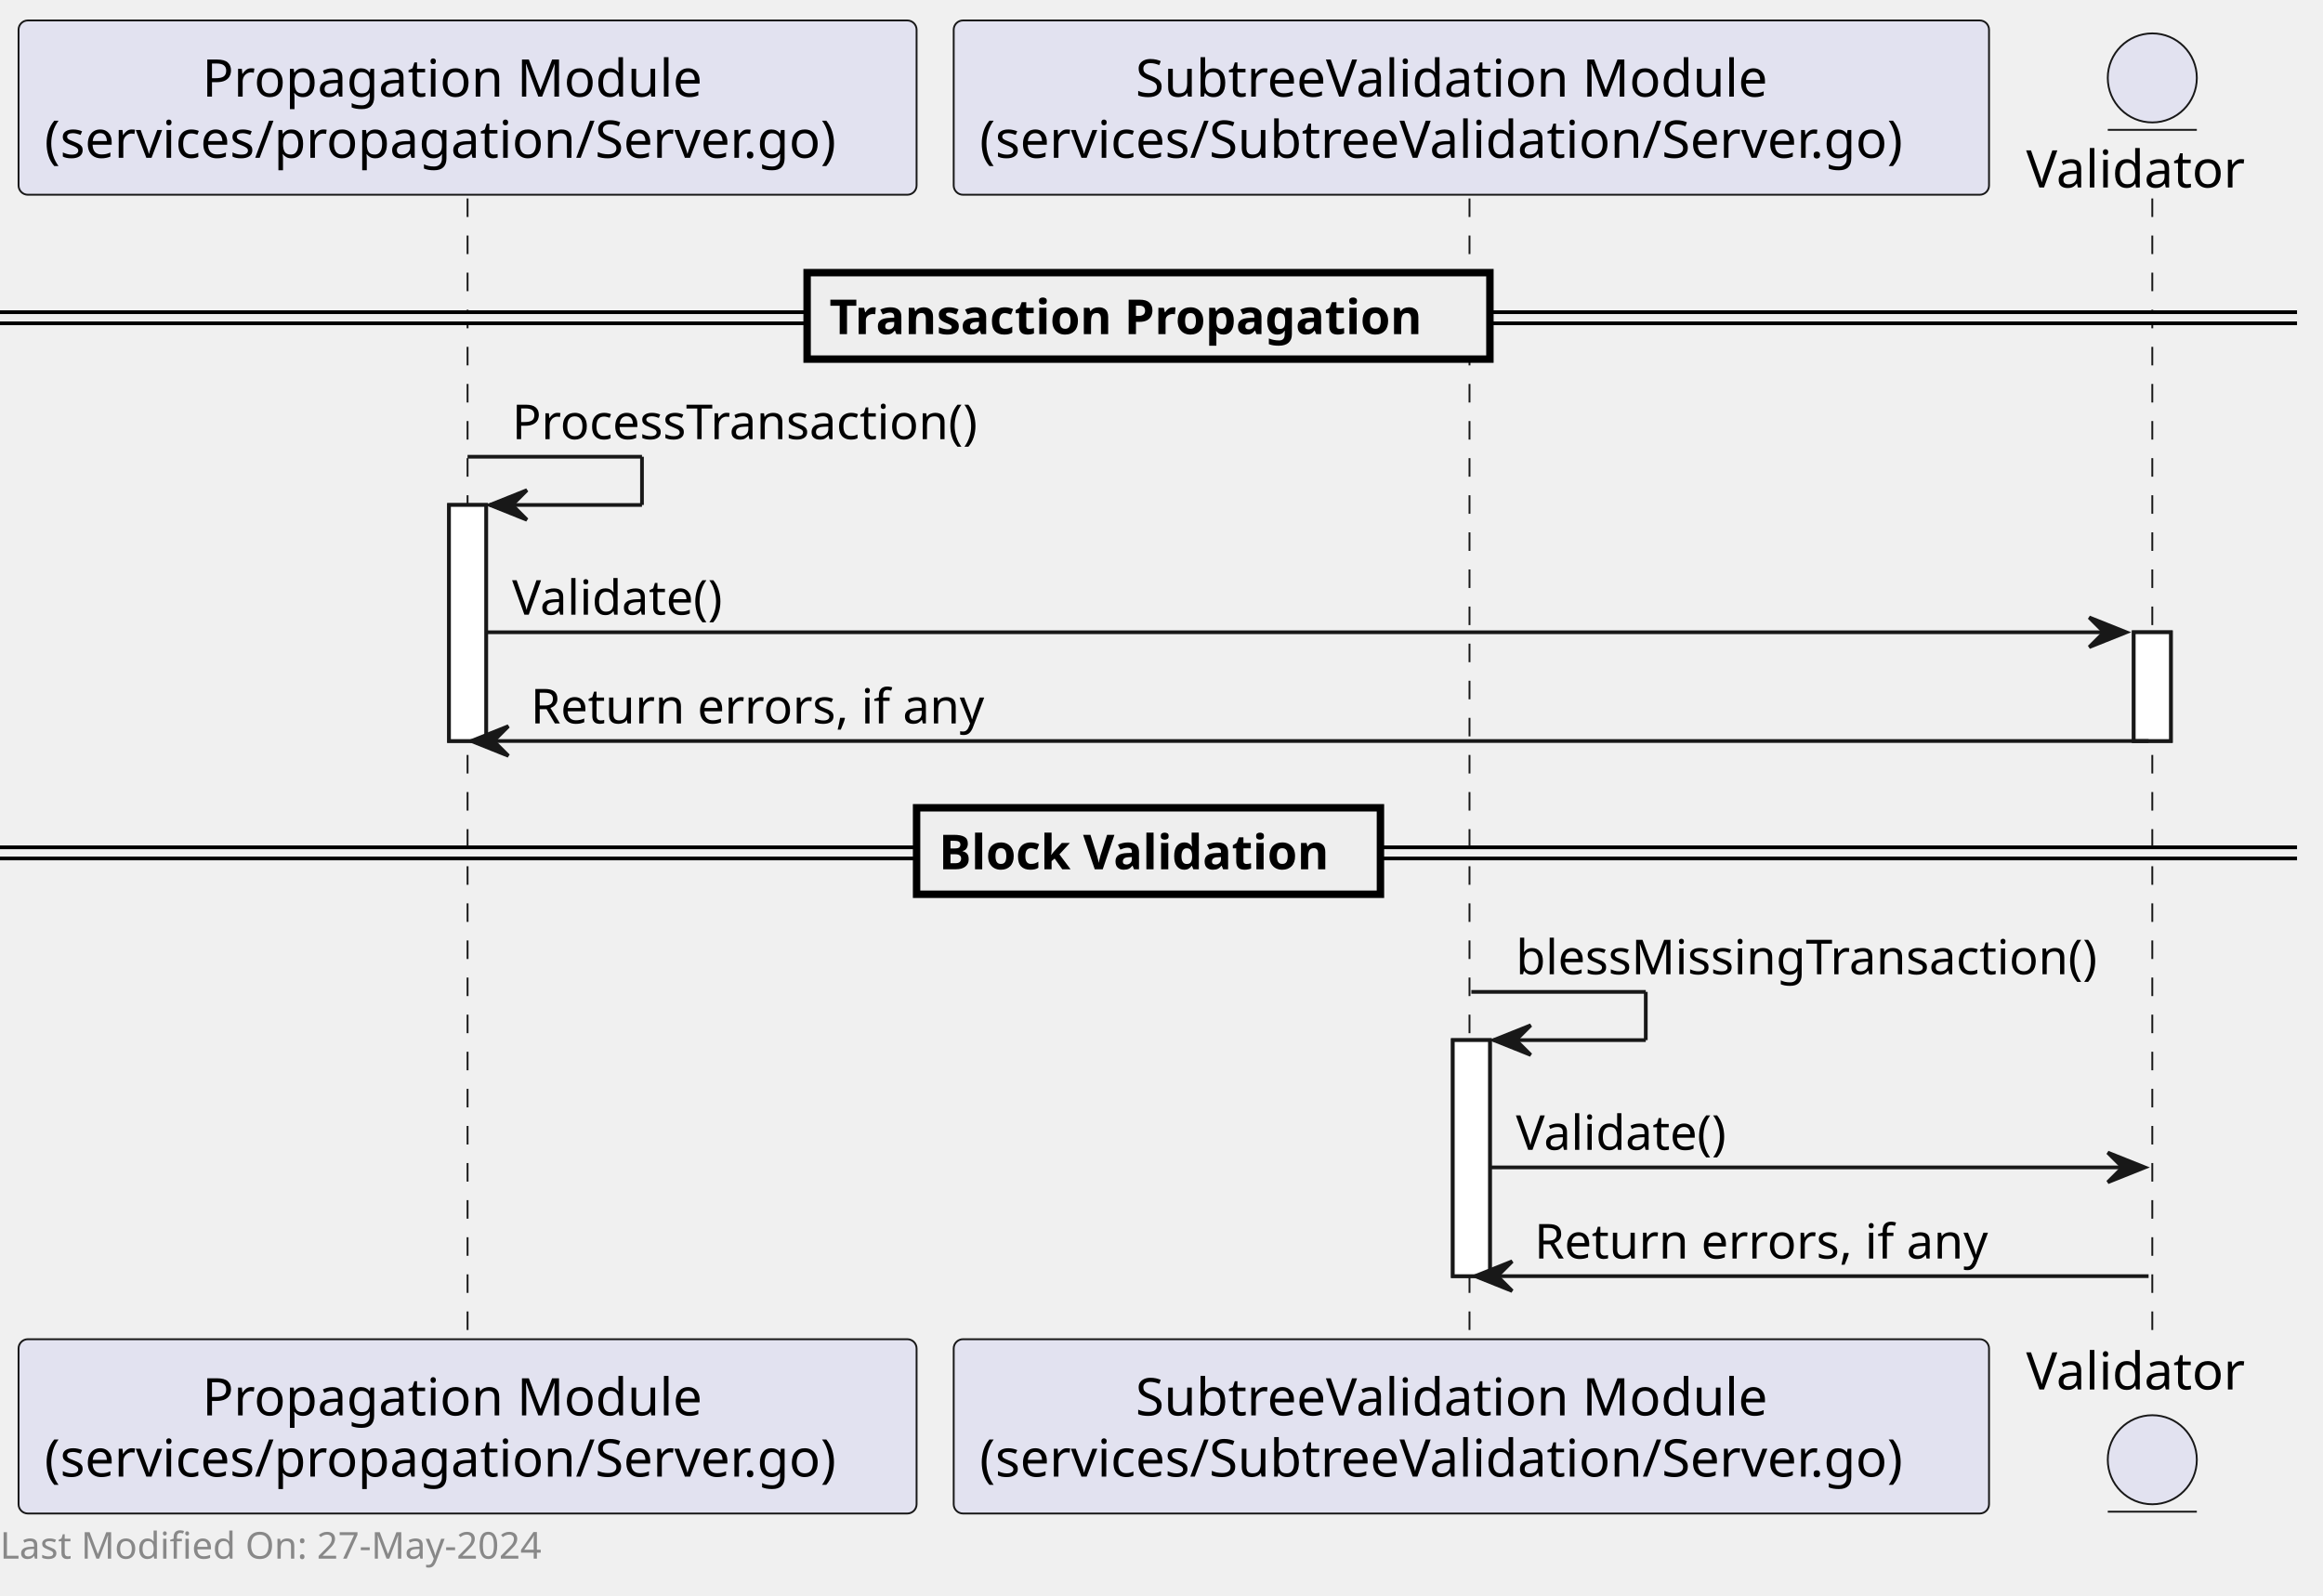
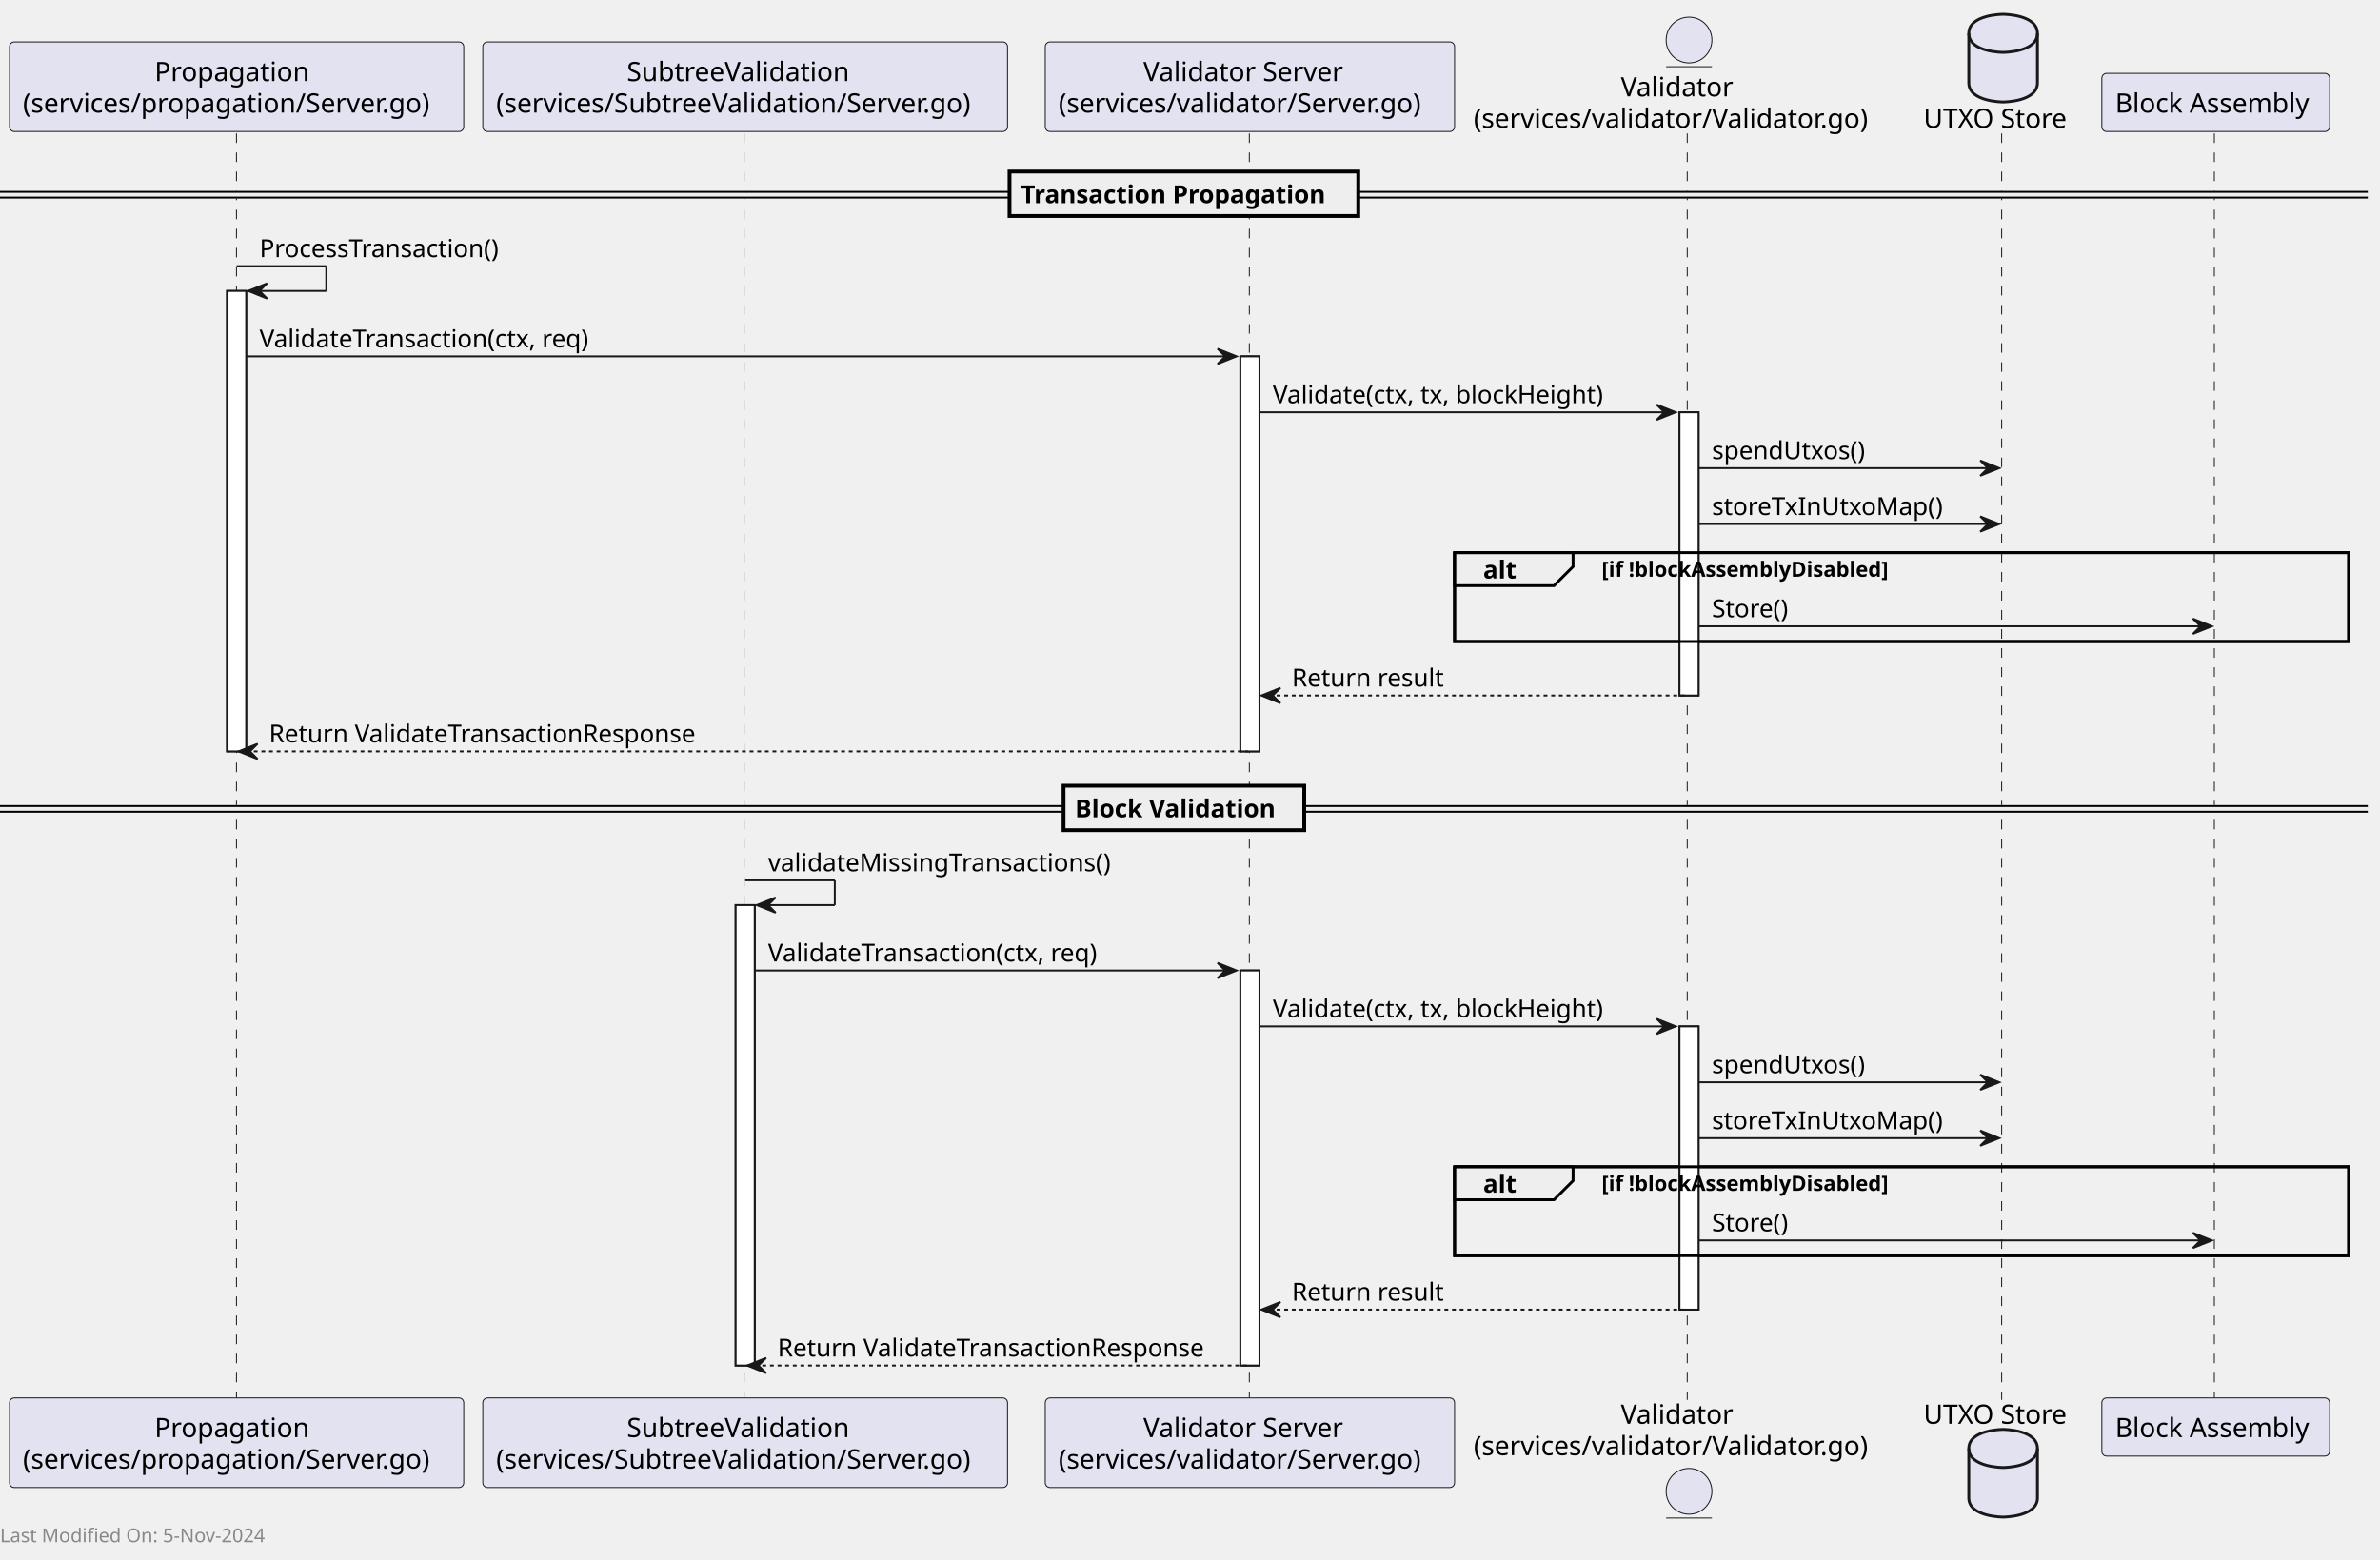
- <svg xmlns="http://www.w3.org/2000/svg" contentStyleType="text/css" height="430px" preserveAspectRatio="none" style="width:626px;height:430px;background:#FFFFFF;" version="1.1" viewBox="0 0 626 430" width="626px" zoomAndPan="magnify">
+ <svg xmlns="http://www.w3.org/2000/svg" contentStyleType="text/css" height="818px" preserveAspectRatio="none" style="width:1248px;height:818px;background:#FFFFFF;" version="1.1" viewBox="0 0 1248 818" width="1248px" zoomAndPan="magnify">
  <defs />
  <g>
-     <rect fill="#FFFFFF" height="63.621" style="stroke:#181818;stroke-width:1.0;" width="10" x="121" y="136.109" />
-     <rect fill="#FFFFFF" height="63.621" style="stroke:#181818;stroke-width:1.0;" width="10" x="391.5" y="280.352" />
-     <rect fill="#FFFFFF" height="29.311" style="stroke:#181818;stroke-width:1.0;" width="10" x="575" y="170.42" />
-     <line style="stroke:#181818;stroke-width:0.5;stroke-dasharray:5.0,5.0;" x1="126" x2="126" y1="53.488" y2="361.973" />
-     <line style="stroke:#181818;stroke-width:0.5;stroke-dasharray:5.0,5.0;" x1="396" x2="396" y1="53.488" y2="361.973" />
-     <line style="stroke:#181818;stroke-width:0.5;stroke-dasharray:5.0,5.0;" x1="580" x2="580" y1="53.488" y2="361.973" />
-     <rect fill="#E2E2F0" height="46.977" rx="2.5" ry="2.5" style="stroke:#181818;stroke-width:0.5;" width="242" x="5" y="5.512" />
-     <text fill="#000000" font-family="sans-serif" font-size="14" lengthAdjust="spacing" textLength="139" x="54.5" y="26.047">Propagation Module</text>
-     <text fill="#000000" font-family="sans-serif" font-size="14" lengthAdjust="spacing" textLength="228" x="12" y="42.535">(services/propagation/Server.go)</text>
-     <rect fill="#E2E2F0" height="46.977" rx="2.5" ry="2.5" style="stroke:#181818;stroke-width:0.5;" width="242" x="5" y="360.973" />
-     <text fill="#000000" font-family="sans-serif" font-size="14" lengthAdjust="spacing" textLength="139" x="54.5" y="381.508">Propagation Module</text>
-     <text fill="#000000" font-family="sans-serif" font-size="14" lengthAdjust="spacing" textLength="228" x="12" y="397.996">(services/propagation/Server.go)</text>
-     <rect fill="#E2E2F0" height="46.977" rx="2.5" ry="2.5" style="stroke:#181818;stroke-width:0.5;" width="279" x="257" y="5.512" />
-     <text fill="#000000" font-family="sans-serif" font-size="14" lengthAdjust="spacing" textLength="177" x="306" y="26.047">SubtreeValidation Module</text>
-     <text fill="#000000" font-family="sans-serif" font-size="14" lengthAdjust="spacing" textLength="265" x="264" y="42.535">(services/SubtreeValidation/Server.go)</text>
-     <rect fill="#E2E2F0" height="46.977" rx="2.5" ry="2.5" style="stroke:#181818;stroke-width:0.5;" width="279" x="257" y="360.973" />
-     <text fill="#000000" font-family="sans-serif" font-size="14" lengthAdjust="spacing" textLength="177" x="306" y="381.508">SubtreeValidation Module</text>
-     <text fill="#000000" font-family="sans-serif" font-size="14" lengthAdjust="spacing" textLength="265" x="264" y="397.996">(services/SubtreeValidation/Server.go)</text>
-     <text fill="#000000" font-family="sans-serif" font-size="14" lengthAdjust="spacing" textLength="62" x="546" y="50.535">Validator</text>
-     <ellipse cx="580" cy="21" fill="#E2E2F0" rx="12" ry="12" style="stroke:#181818;stroke-width:0.5;" />
-     <line style="stroke:#181818;stroke-width:0.5;" x1="568" x2="592" y1="35" y2="35" />
-     <text fill="#000000" font-family="sans-serif" font-size="14" lengthAdjust="spacing" textLength="62" x="546" y="374.508">Validator</text>
-     <ellipse cx="580" cy="393.461" fill="#E2E2F0" rx="12" ry="12" style="stroke:#181818;stroke-width:0.5;" />
-     <line style="stroke:#181818;stroke-width:0.5;" x1="568" x2="592" y1="407.461" y2="407.461" />
-     <rect fill="#FFFFFF" height="63.621" style="stroke:#181818;stroke-width:1.0;" width="10" x="121" y="136.109" />
-     <rect fill="#FFFFFF" height="63.621" style="stroke:#181818;stroke-width:1.0;" width="10" x="391.5" y="280.352" />
-     <rect fill="#FFFFFF" height="29.311" style="stroke:#181818;stroke-width:1.0;" width="10" x="575" y="170.42" />
-     <rect fill="#EEEEEE" height="3" style="stroke:#EEEEEE;stroke-width:1.0;" width="619" x="0" y="84.144" />
-     <line style="stroke:#000000;stroke-width:1.0;" x1="0" x2="619" y1="84.144" y2="84.144" />
-     <line style="stroke:#000000;stroke-width:1.0;" x1="0" x2="619" y1="87.144" y2="87.144" />
-     <rect fill="#EEEEEE" height="23.311" style="stroke:#000000;stroke-width:2.0;" width="184" x="217.5" y="73.488" />
-     <text fill="#000000" font-family="sans-serif" font-size="13" font-weight="bold" lengthAdjust="spacing" textLength="166" x="223.5" y="90.057">Transaction Propagation</text>
-     <line style="stroke:#181818;stroke-width:1.0;" x1="126" x2="173" y1="123.109" y2="123.109" />
-     <line style="stroke:#181818;stroke-width:1.0;" x1="173" x2="173" y1="123.109" y2="136.109" />
-     <line style="stroke:#181818;stroke-width:1.0;" x1="132" x2="173" y1="136.109" y2="136.109" />
-     <polygon fill="#181818" points="142,132.109,132,136.109,142,140.109,138,136.109" style="stroke:#181818;stroke-width:1.0;" />
-     <text fill="#000000" font-family="sans-serif" font-size="13" lengthAdjust="spacing" textLength="130" x="138" y="118.367">ProcessTransaction()</text>
-     <polygon fill="#181818" points="563,166.42,573,170.42,563,174.42,567,170.42" style="stroke:#181818;stroke-width:1.0;" />
-     <line style="stroke:#181818;stroke-width:1.0;" x1="131" x2="569" y1="170.42" y2="170.42" />
-     <text fill="#000000" font-family="sans-serif" font-size="13" lengthAdjust="spacing" textLength="58" x="138" y="165.678">Validate()</text>
-     <polygon fill="#181818" points="137,195.731,127,199.731,137,203.731,133,199.731" style="stroke:#181818;stroke-width:1.0;" />
-     <line style="stroke:#181818;stroke-width:1.0;" x1="131" x2="579" y1="199.731" y2="199.731" />
-     <text fill="#000000" font-family="sans-serif" font-size="13" lengthAdjust="spacing" textLength="125" x="143" y="194.988">Return errors, if any</text>
-     <rect fill="#EEEEEE" height="3" style="stroke:#EEEEEE;stroke-width:1.0;" width="619" x="0" y="228.386" />
-     <line style="stroke:#000000;stroke-width:1.0;" x1="0" x2="619" y1="228.386" y2="228.386" />
-     <line style="stroke:#000000;stroke-width:1.0;" x1="0" x2="619" y1="231.386" y2="231.386" />
-     <rect fill="#EEEEEE" height="23.311" style="stroke:#000000;stroke-width:2.0;" width="125" x="247" y="217.731" />
-     <text fill="#000000" font-family="sans-serif" font-size="13" font-weight="bold" lengthAdjust="spacing" textLength="107" x="253" y="234.299">Block Validation</text>
-     <line style="stroke:#181818;stroke-width:1.0;" x1="396.5" x2="443.5" y1="267.352" y2="267.352" />
-     <line style="stroke:#181818;stroke-width:1.0;" x1="443.5" x2="443.5" y1="267.352" y2="280.352" />
-     <line style="stroke:#181818;stroke-width:1.0;" x1="402.5" x2="443.5" y1="280.352" y2="280.352" />
-     <polygon fill="#181818" points="412.5,276.352,402.5,280.352,412.5,284.352,408.5,280.352" style="stroke:#181818;stroke-width:1.0;" />
-     <text fill="#000000" font-family="sans-serif" font-size="13" lengthAdjust="spacing" textLength="164" x="408.5" y="262.609">blessMissingTransaction()</text>
-     <polygon fill="#181818" points="568,310.662,578,314.662,568,318.662,572,314.662" style="stroke:#181818;stroke-width:1.0;" />
-     <line style="stroke:#181818;stroke-width:1.0;" x1="401.5" x2="574" y1="314.662" y2="314.662" />
-     <text fill="#000000" font-family="sans-serif" font-size="13" lengthAdjust="spacing" textLength="58" x="408.5" y="309.92">Validate()</text>
-     <polygon fill="#181818" points="407.5,339.973,397.5,343.973,407.5,347.973,403.5,343.973" style="stroke:#181818;stroke-width:1.0;" />
-     <line style="stroke:#181818;stroke-width:1.0;" x1="401.5" x2="579" y1="343.973" y2="343.973" />
-     <text fill="#000000" font-family="sans-serif" font-size="13" lengthAdjust="spacing" textLength="125" x="413.5" y="339.231">Return errors, if any</text>
-     <text fill="#888888" font-family="sans-serif" font-size="10" lengthAdjust="spacing" textLength="157" x="0" y="420.129">Last Modified On: 27-May-2024</text>
+     <rect fill="#FFFFFF" height="241.484" style="stroke:#181818;stroke-width:1.0;" width="10" x="119.085" y="152.598" />
+     <rect fill="#FFFFFF" height="241.484" style="stroke:#181818;stroke-width:1.0;" width="10" x="385.748" y="474.703" />
+     <rect fill="#FFFFFF" height="207.174" style="stroke:#181818;stroke-width:1.0;" width="10" x="650.421" y="186.908" />
+     <rect fill="#FFFFFF" height="207.174" style="stroke:#181818;stroke-width:1.0;" width="10" x="650.421" y="509.014" />
+     <rect fill="#FFFFFF" height="148.553" style="stroke:#181818;stroke-width:1.0;" width="10" x="880.678" y="216.219" />
+     <rect fill="#FFFFFF" height="148.553" style="stroke:#181818;stroke-width:1.0;" width="10" x="880.678" y="538.324" />
+     <rect fill="none" height="46.621" style="stroke:#000000;stroke-width:1.5;" width="468.862" x="762.739" y="289.84" />
+     <rect fill="none" height="46.621" style="stroke:#000000;stroke-width:1.5;" width="468.862" x="762.739" y="611.945" />
+     <line style="stroke:#181818;stroke-width:0.5;stroke-dasharray:5.0,5.0;" x1="124" x2="124" y1="69.977" y2="734.188" />
+     <line style="stroke:#181818;stroke-width:0.5;stroke-dasharray:5.0,5.0;" x1="390.171" x2="390.171" y1="69.977" y2="734.188" />
+     <line style="stroke:#181818;stroke-width:0.5;stroke-dasharray:5.0,5.0;" x1="655.104" x2="655.104" y1="69.977" y2="734.188" />
+     <line style="stroke:#181818;stroke-width:0.5;stroke-dasharray:5.0,5.0;" x1="884.739" x2="884.739" y1="69.977" y2="734.188" />
+     <line style="stroke:#181818;stroke-width:0.5;stroke-dasharray:5.0,5.0;" x1="1049.617" x2="1049.617" y1="69.977" y2="734.188" />
+     <line style="stroke:#181818;stroke-width:0.5;stroke-dasharray:5.0,5.0;" x1="1161.143" x2="1161.143" y1="69.977" y2="734.188" />
+     <rect fill="#E2E2F0" height="46.977" rx="2.5" ry="2.5" style="stroke:#181818;stroke-width:0.5;" width="238.171" x="5" y="22" />
+     <text fill="#000000" font-family="sans-serif" font-size="14" lengthAdjust="spacing" textLength="81.642" x="81.05" y="42.535">Propagation</text>
+     <text fill="#000000" font-family="sans-serif" font-size="14" lengthAdjust="spacing" textLength="224.171" x="12" y="59.023">(services/propagation/Server.go)</text>
+     <rect fill="#E2E2F0" height="46.977" rx="2.5" ry="2.5" style="stroke:#181818;stroke-width:0.5;" width="238.171" x="5" y="733.188" />
+     <text fill="#000000" font-family="sans-serif" font-size="14" lengthAdjust="spacing" textLength="81.642" x="81.05" y="753.723">Propagation</text>
+     <text fill="#000000" font-family="sans-serif" font-size="14" lengthAdjust="spacing" textLength="224.171" x="12" y="770.211">(services/propagation/Server.go)</text>
+     <rect fill="#E2E2F0" height="46.977" rx="2.5" ry="2.5" style="stroke:#181818;stroke-width:0.5;" width="275.153" x="253.171" y="22" />
+     <text fill="#000000" font-family="sans-serif" font-size="14" lengthAdjust="spacing" textLength="119.697" x="328.684" y="42.535">SubtreeValidation</text>
+     <text fill="#000000" font-family="sans-serif" font-size="14" lengthAdjust="spacing" textLength="261.153" x="260.171" y="59.023">(services/SubtreeValidation/Server.go)</text>
+     <rect fill="#E2E2F0" height="46.977" rx="2.5" ry="2.5" style="stroke:#181818;stroke-width:0.5;" width="275.153" x="253.171" y="733.188" />
+     <text fill="#000000" font-family="sans-serif" font-size="14" lengthAdjust="spacing" textLength="119.697" x="328.684" y="753.723">SubtreeValidation</text>
+     <text fill="#000000" font-family="sans-serif" font-size="14" lengthAdjust="spacing" textLength="261.153" x="260.171" y="770.211">(services/SubtreeValidation/Server.go)</text>
+     <rect fill="#E2E2F0" height="46.977" rx="2.5" ry="2.5" style="stroke:#181818;stroke-width:0.5;" width="214.635" x="548.104" y="22" />
+     <text fill="#000000" font-family="sans-serif" font-size="14" lengthAdjust="spacing" textLength="107.358" x="599.527" y="42.535">Validator Server</text>
+     <text fill="#000000" font-family="sans-serif" font-size="14" lengthAdjust="spacing" textLength="200.635" x="555.104" y="59.023">(services/validator/Server.go)</text>
+     <rect fill="#E2E2F0" height="46.977" rx="2.5" ry="2.5" style="stroke:#181818;stroke-width:0.5;" width="214.635" x="548.104" y="733.188" />
+     <text fill="#000000" font-family="sans-serif" font-size="14" lengthAdjust="spacing" textLength="107.358" x="599.527" y="753.723">Validator Server</text>
+     <text fill="#000000" font-family="sans-serif" font-size="14" lengthAdjust="spacing" textLength="200.635" x="555.104" y="770.211">(services/validator/Server.go)</text>
+     <text fill="#000000" font-family="sans-serif" font-size="14" lengthAdjust="spacing" textLength="61.086" x="849.92" y="50.535">Validator</text>
+     <text fill="#000000" font-family="sans-serif" font-size="14" lengthAdjust="spacing" textLength="219.878" x="772.739" y="67.023">(services/validator/Validator.go)</text>
+     <ellipse cx="885.678" cy="21" fill="#E2E2F0" rx="12" ry="12" style="stroke:#181818;stroke-width:0.5;" />
+     <line style="stroke:#181818;stroke-width:0.5;" x1="873.678" x2="897.678" y1="35" y2="35" />
+     <text fill="#000000" font-family="sans-serif" font-size="14" lengthAdjust="spacing" textLength="61.086" x="849.92" y="746.723">Validator</text>
+     <text fill="#000000" font-family="sans-serif" font-size="14" lengthAdjust="spacing" textLength="219.878" x="772.739" y="763.211">(services/validator/Validator.go)</text>
+     <ellipse cx="885.678" cy="782.164" fill="#E2E2F0" rx="12" ry="12" style="stroke:#181818;stroke-width:0.5;" />
+     <line style="stroke:#181818;stroke-width:0.5;" x1="873.678" x2="897.678" y1="796.164" y2="796.164" />
+     <text fill="#000000" font-family="sans-serif" font-size="14" lengthAdjust="spacing" textLength="77.526" x="1008.617" y="67.023">UTXO Store</text>
+     <path d="M1032.38,17.488 C1032.38,7.488 1050.38,7.488 1050.38,7.488 C1050.38,7.488 1068.38,7.488 1068.38,17.488 L1068.38,43.488 C1068.38,53.488 1050.38,53.488 1050.38,53.488 C1050.38,53.488 1032.38,53.488 1032.38,43.488 L1032.38,17.488 " fill="#E2E2F0" style="stroke:#181818;stroke-width:1.5;" />
+     <path d="M1032.38,17.488 C1032.38,27.488 1050.38,27.488 1050.38,27.488 C1050.38,27.488 1068.38,27.488 1068.38,17.488 " fill="none" style="stroke:#181818;stroke-width:1.5;" />
+     <text fill="#000000" font-family="sans-serif" font-size="14" lengthAdjust="spacing" textLength="77.526" x="1008.617" y="746.723">UTXO Store</text>
+     <path d="M1032.38,759.676 C1032.38,749.676 1050.38,749.676 1050.38,749.676 C1050.38,749.676 1068.38,749.676 1068.38,759.676 L1068.38,785.676 C1068.38,795.676 1050.38,795.676 1050.38,795.676 C1050.38,795.676 1032.38,795.676 1032.38,785.676 L1032.38,759.676 " fill="#E2E2F0" style="stroke:#181818;stroke-width:1.5;" />
+     <path d="M1032.38,759.676 C1032.38,769.676 1050.38,769.676 1050.38,769.676 C1050.38,769.676 1068.38,769.676 1068.38,759.676 " fill="none" style="stroke:#181818;stroke-width:1.5;" />
+     <rect fill="#E2E2F0" height="30.488" rx="2.5" ry="2.5" style="stroke:#181818;stroke-width:0.5;" width="119.458" x="1102.143" y="38.488" />
+     <text fill="#000000" font-family="sans-serif" font-size="14" lengthAdjust="spacing" textLength="105.458" x="1109.143" y="59.023">Block Assembly</text>
+     <rect fill="#E2E2F0" height="30.488" rx="2.5" ry="2.5" style="stroke:#181818;stroke-width:0.5;" width="119.458" x="1102.143" y="733.188" />
+     <text fill="#000000" font-family="sans-serif" font-size="14" lengthAdjust="spacing" textLength="105.458" x="1109.143" y="753.723">Block Assembly</text>
+     <rect fill="#FFFFFF" height="241.484" style="stroke:#181818;stroke-width:1.0;" width="10" x="119.085" y="152.598" />
+     <rect fill="#FFFFFF" height="241.484" style="stroke:#181818;stroke-width:1.0;" width="10" x="385.748" y="474.703" />
+     <rect fill="#FFFFFF" height="207.174" style="stroke:#181818;stroke-width:1.0;" width="10" x="650.421" y="186.908" />
+     <rect fill="#FFFFFF" height="207.174" style="stroke:#181818;stroke-width:1.0;" width="10" x="650.421" y="509.014" />
+     <rect fill="#FFFFFF" height="148.553" style="stroke:#181818;stroke-width:1.0;" width="10" x="880.678" y="216.219" />
+     <rect fill="#FFFFFF" height="148.553" style="stroke:#181818;stroke-width:1.0;" width="10" x="880.678" y="538.324" />
+     <rect fill="#EEEEEE" height="3" style="stroke:#EEEEEE;stroke-width:1.0;" width="1241.601" x="0" y="100.632" />
+     <line style="stroke:#000000;stroke-width:1.0;" x1="0" x2="1241.601" y1="100.632" y2="100.632" />
+     <line style="stroke:#000000;stroke-width:1.0;" x1="0" x2="1241.601" y1="103.632" y2="103.632" />
+     <rect fill="#EEEEEE" height="23.311" style="stroke:#000000;stroke-width:2.0;" width="182.873" x="529.364" y="89.977" />
+     <text fill="#000000" font-family="sans-serif" font-size="13" font-weight="bold" lengthAdjust="spacing" textLength="164.588" x="535.364" y="106.545">Transaction Propagation</text>
+     <line style="stroke:#181818;stroke-width:1.0;" x1="124.085" x2="171.085" y1="139.598" y2="139.598" />
+     <line style="stroke:#181818;stroke-width:1.0;" x1="171.085" x2="171.085" y1="139.598" y2="152.598" />
+     <line style="stroke:#181818;stroke-width:1.0;" x1="130.085" x2="171.085" y1="152.598" y2="152.598" />
+     <polygon fill="#181818" points="140.085,148.598,130.085,152.598,140.085,156.598,136.085,152.598" style="stroke:#181818;stroke-width:1.0;" />
+     <text fill="#000000" font-family="sans-serif" font-size="13" lengthAdjust="spacing" textLength="130.025" x="136.085" y="134.856">ProcessTransaction()</text>
+     <polygon fill="#181818" points="638.421,182.908,648.421,186.908,638.421,190.908,642.421,186.908" style="stroke:#181818;stroke-width:1.0;" />
+     <line style="stroke:#181818;stroke-width:1.0;" x1="129.085" x2="644.421" y1="186.908" y2="186.908" />
+     <text fill="#000000" font-family="sans-serif" font-size="13" lengthAdjust="spacing" textLength="181.505" x="136.085" y="182.166">ValidateTransaction(ctx, req)</text>
+     <polygon fill="#181818" points="868.678,212.219,878.678,216.219,868.678,220.219,872.678,216.219" style="stroke:#181818;stroke-width:1.0;" />
+     <line style="stroke:#181818;stroke-width:1.0;" x1="660.421" x2="874.678" y1="216.219" y2="216.219" />
+     <text fill="#000000" font-family="sans-serif" font-size="13" lengthAdjust="spacing" textLength="183.669" x="667.421" y="211.477">Validate(ctx, tx, blockHeight)</text>
+     <polygon fill="#181818" points="1038.38,241.529,1048.38,245.529,1038.38,249.529,1042.38,245.529" style="stroke:#181818;stroke-width:1.0;" />
+     <line style="stroke:#181818;stroke-width:1.0;" x1="890.678" x2="1044.38" y1="245.529" y2="245.529" />
+     <text fill="#000000" font-family="sans-serif" font-size="13" lengthAdjust="spacing" textLength="83.211" x="897.678" y="240.787">spendUtxos()</text>
+     <polygon fill="#181818" points="1038.38,270.84,1048.38,274.84,1038.38,278.84,1042.38,274.84" style="stroke:#181818;stroke-width:1.0;" />
+     <line style="stroke:#181818;stroke-width:1.0;" x1="890.678" x2="1044.38" y1="274.84" y2="274.84" />
+     <text fill="#000000" font-family="sans-serif" font-size="13" lengthAdjust="spacing" textLength="124.884" x="897.678" y="270.098">storeTxInUtxoMap()</text>
+     <path d="M762.739,289.84 L824.877,289.84 L824.877,297.15 L814.877,307.15 L762.739,307.15 L762.739,289.84 " fill="#EEEEEE" style="stroke:#000000;stroke-width:1.5;" />
+     <rect fill="none" height="46.621" style="stroke:#000000;stroke-width:1.5;" width="468.862" x="762.739" y="289.84" />
+     <text fill="#000000" font-family="sans-serif" font-size="13" font-weight="bold" lengthAdjust="spacing" textLength="17.139" x="777.739" y="303.408">alt</text>
+     <text fill="#000000" font-family="sans-serif" font-size="11" font-weight="bold" lengthAdjust="spacing" textLength="158.587" x="839.877" y="302.475">[if !blockAssemblyDisabled]</text>
+     <polygon fill="#181818" points="1149.872,324.461,1159.872,328.461,1149.872,332.461,1153.872,328.461" style="stroke:#181818;stroke-width:1.0;" />
+     <line style="stroke:#181818;stroke-width:1.0;" x1="890.678" x2="1155.872" y1="328.461" y2="328.461" />
+     <text fill="#000000" font-family="sans-serif" font-size="13" lengthAdjust="spacing" textLength="40.866" x="897.678" y="323.719">Store()</text>
+     <polygon fill="#181818" points="671.421,360.772,661.421,364.772,671.421,368.772,667.421,364.772" style="stroke:#181818;stroke-width:1.0;" />
+     <line style="stroke:#181818;stroke-width:1.0;stroke-dasharray:2.0,2.0;" x1="665.421" x2="884.678" y1="364.772" y2="364.772" />
+     <text fill="#000000" font-family="sans-serif" font-size="13" lengthAdjust="spacing" textLength="81.77" x="677.421" y="360.029">Return result</text>
+     <polygon fill="#181818" points="135.085,390.082,125.085,394.082,135.085,398.082,131.085,394.082" style="stroke:#181818;stroke-width:1.0;" />
+     <line style="stroke:#181818;stroke-width:1.0;stroke-dasharray:2.0,2.0;" x1="129.085" x2="654.421" y1="394.082" y2="394.082" />
+     <text fill="#000000" font-family="sans-serif" font-size="13" lengthAdjust="spacing" textLength="230.674" x="141.085" y="389.34">Return ValidateTransactionResponse</text>
+     <rect fill="#EEEEEE" height="3" style="stroke:#EEEEEE;stroke-width:1.0;" width="1241.601" x="0" y="422.737" />
+     <line style="stroke:#000000;stroke-width:1.0;" x1="0" x2="1241.601" y1="422.737" y2="422.737" />
+     <line style="stroke:#000000;stroke-width:1.0;" x1="0" x2="1241.601" y1="425.737" y2="425.737" />
+     <rect fill="#EEEEEE" height="23.311" style="stroke:#000000;stroke-width:2.0;" width="126.207" x="557.697" y="412.082" />
+     <text fill="#000000" font-family="sans-serif" font-size="13" font-weight="bold" lengthAdjust="spacing" textLength="107.923" x="563.697" y="428.65">Block Validation</text>
+     <line style="stroke:#181818;stroke-width:1.0;" x1="390.748" x2="437.748" y1="461.703" y2="461.703" />
+     <line style="stroke:#181818;stroke-width:1.0;" x1="437.748" x2="437.748" y1="461.703" y2="474.703" />
+     <line style="stroke:#181818;stroke-width:1.0;" x1="396.748" x2="437.748" y1="474.703" y2="474.703" />
+     <polygon fill="#181818" points="406.748,470.703,396.748,474.703,406.748,478.703,402.748,474.703" style="stroke:#181818;stroke-width:1.0;" />
+     <text fill="#000000" font-family="sans-serif" font-size="13" lengthAdjust="spacing" textLength="186.037" x="402.748" y="456.961">validateMissingTransactions()</text>
+     <polygon fill="#181818" points="638.421,505.014,648.421,509.014,638.421,513.014,642.421,509.014" style="stroke:#181818;stroke-width:1.0;" />
+     <line style="stroke:#181818;stroke-width:1.0;" x1="395.748" x2="644.421" y1="509.014" y2="509.014" />
+     <text fill="#000000" font-family="sans-serif" font-size="13" lengthAdjust="spacing" textLength="181.505" x="402.748" y="504.272">ValidateTransaction(ctx, req)</text>
+     <polygon fill="#181818" points="868.678,534.324,878.678,538.324,868.678,542.324,872.678,538.324" style="stroke:#181818;stroke-width:1.0;" />
+     <line style="stroke:#181818;stroke-width:1.0;" x1="660.421" x2="874.678" y1="538.324" y2="538.324" />
+     <text fill="#000000" font-family="sans-serif" font-size="13" lengthAdjust="spacing" textLength="183.669" x="667.421" y="533.582">Validate(ctx, tx, blockHeight)</text>
+     <polygon fill="#181818" points="1038.38,563.635,1048.38,567.635,1038.38,571.635,1042.38,567.635" style="stroke:#181818;stroke-width:1.0;" />
+     <line style="stroke:#181818;stroke-width:1.0;" x1="890.678" x2="1044.38" y1="567.635" y2="567.635" />
+     <text fill="#000000" font-family="sans-serif" font-size="13" lengthAdjust="spacing" textLength="83.211" x="897.678" y="562.893">spendUtxos()</text>
+     <polygon fill="#181818" points="1038.38,592.945,1048.38,596.945,1038.38,600.945,1042.38,596.945" style="stroke:#181818;stroke-width:1.0;" />
+     <line style="stroke:#181818;stroke-width:1.0;" x1="890.678" x2="1044.38" y1="596.945" y2="596.945" />
+     <text fill="#000000" font-family="sans-serif" font-size="13" lengthAdjust="spacing" textLength="124.884" x="897.678" y="592.203">storeTxInUtxoMap()</text>
+     <path d="M762.739,611.945 L824.877,611.945 L824.877,619.256 L814.877,629.256 L762.739,629.256 L762.739,611.945 " fill="#EEEEEE" style="stroke:#000000;stroke-width:1.5;" />
+     <rect fill="none" height="46.621" style="stroke:#000000;stroke-width:1.5;" width="468.862" x="762.739" y="611.945" />
+     <text fill="#000000" font-family="sans-serif" font-size="13" font-weight="bold" lengthAdjust="spacing" textLength="17.139" x="777.739" y="625.514">alt</text>
+     <text fill="#000000" font-family="sans-serif" font-size="11" font-weight="bold" lengthAdjust="spacing" textLength="158.587" x="839.877" y="624.58">[if !blockAssemblyDisabled]</text>
+     <polygon fill="#181818" points="1149.872,646.566,1159.872,650.566,1149.872,654.566,1153.872,650.566" style="stroke:#181818;stroke-width:1.0;" />
+     <line style="stroke:#181818;stroke-width:1.0;" x1="890.678" x2="1155.872" y1="650.566" y2="650.566" />
+     <text fill="#000000" font-family="sans-serif" font-size="13" lengthAdjust="spacing" textLength="40.866" x="897.678" y="645.824">Store()</text>
+     <polygon fill="#181818" points="671.421,682.877,661.421,686.877,671.421,690.877,667.421,686.877" style="stroke:#181818;stroke-width:1.0;" />
+     <line style="stroke:#181818;stroke-width:1.0;stroke-dasharray:2.0,2.0;" x1="665.421" x2="884.678" y1="686.877" y2="686.877" />
+     <text fill="#000000" font-family="sans-serif" font-size="13" lengthAdjust="spacing" textLength="81.77" x="677.421" y="682.135">Return result</text>
+     <polygon fill="#181818" points="401.748,712.188,391.748,716.188,401.748,720.188,397.748,716.188" style="stroke:#181818;stroke-width:1.0;" />
+     <line style="stroke:#181818;stroke-width:1.0;stroke-dasharray:2.0,2.0;" x1="395.748" x2="654.421" y1="716.188" y2="716.188" />
+     <text fill="#000000" font-family="sans-serif" font-size="13" lengthAdjust="spacing" textLength="230.674" x="407.748" y="711.445">Return ValidateTransactionResponse</text>
+     <text fill="#888888" font-family="sans-serif" font-size="10" lengthAdjust="spacing" textLength="154.839" x="0" y="808.832">Last Modified On: 5-Nov-2024</text>
  </g>
</svg>
